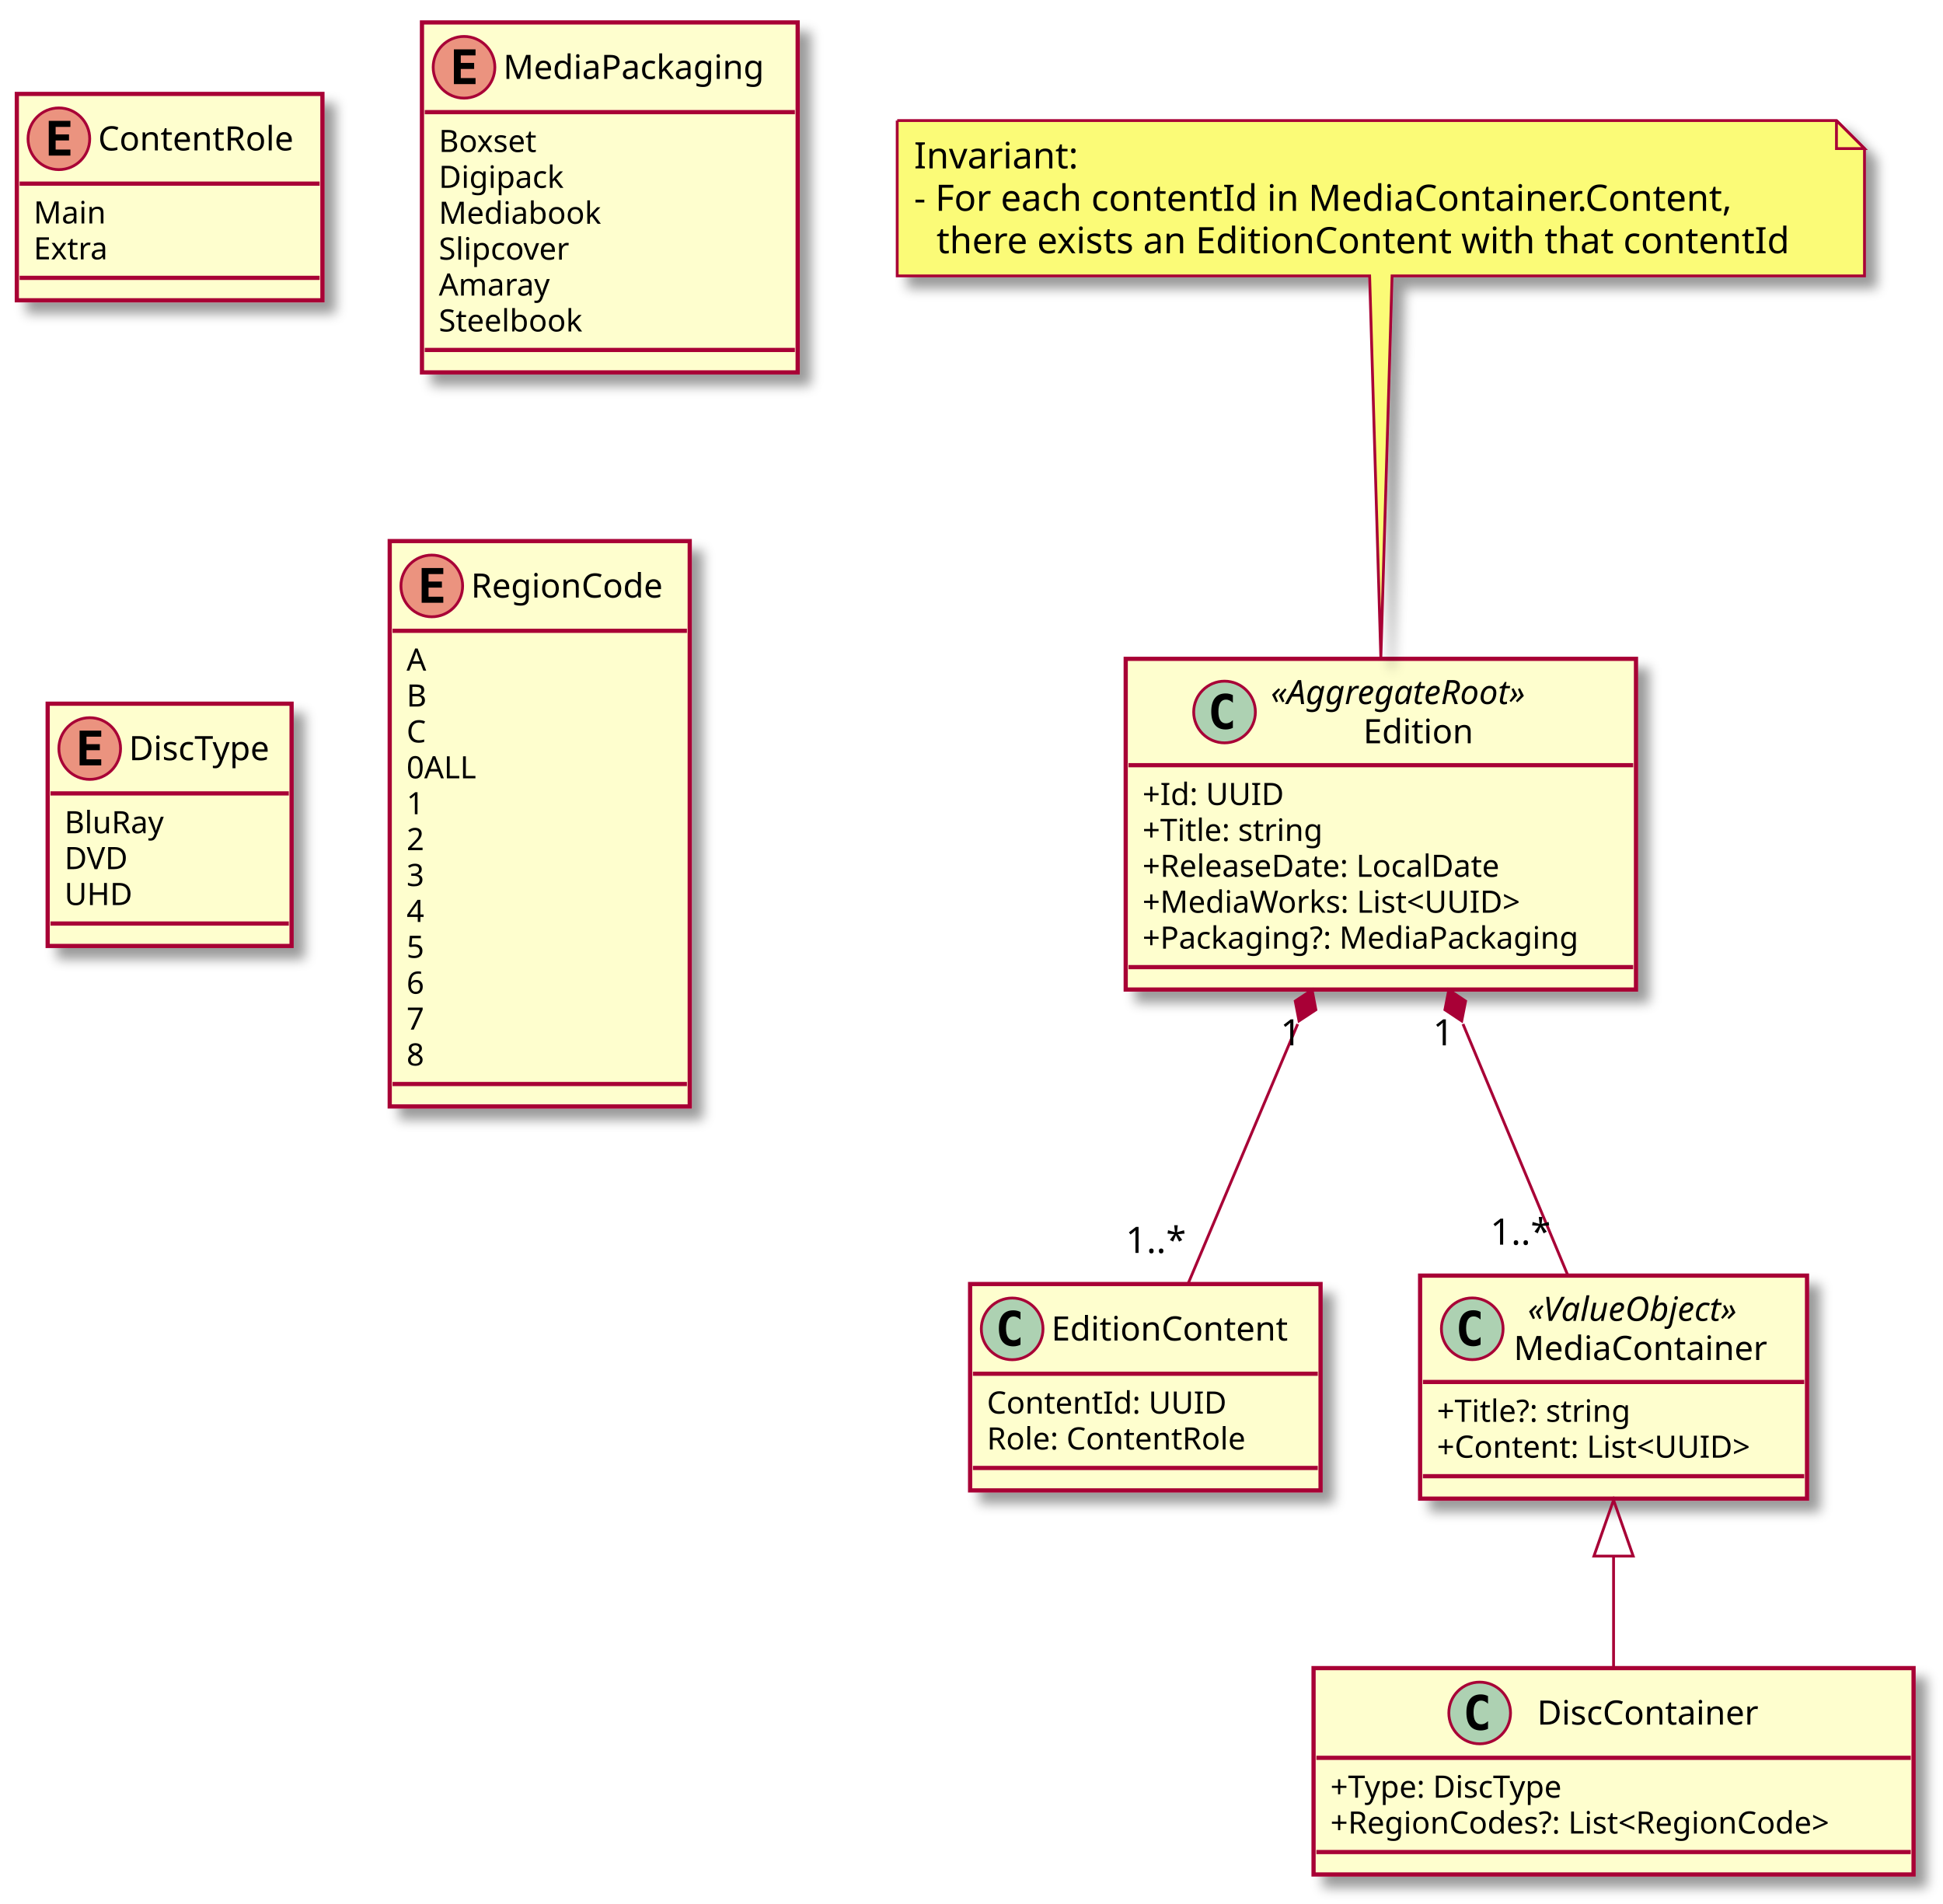
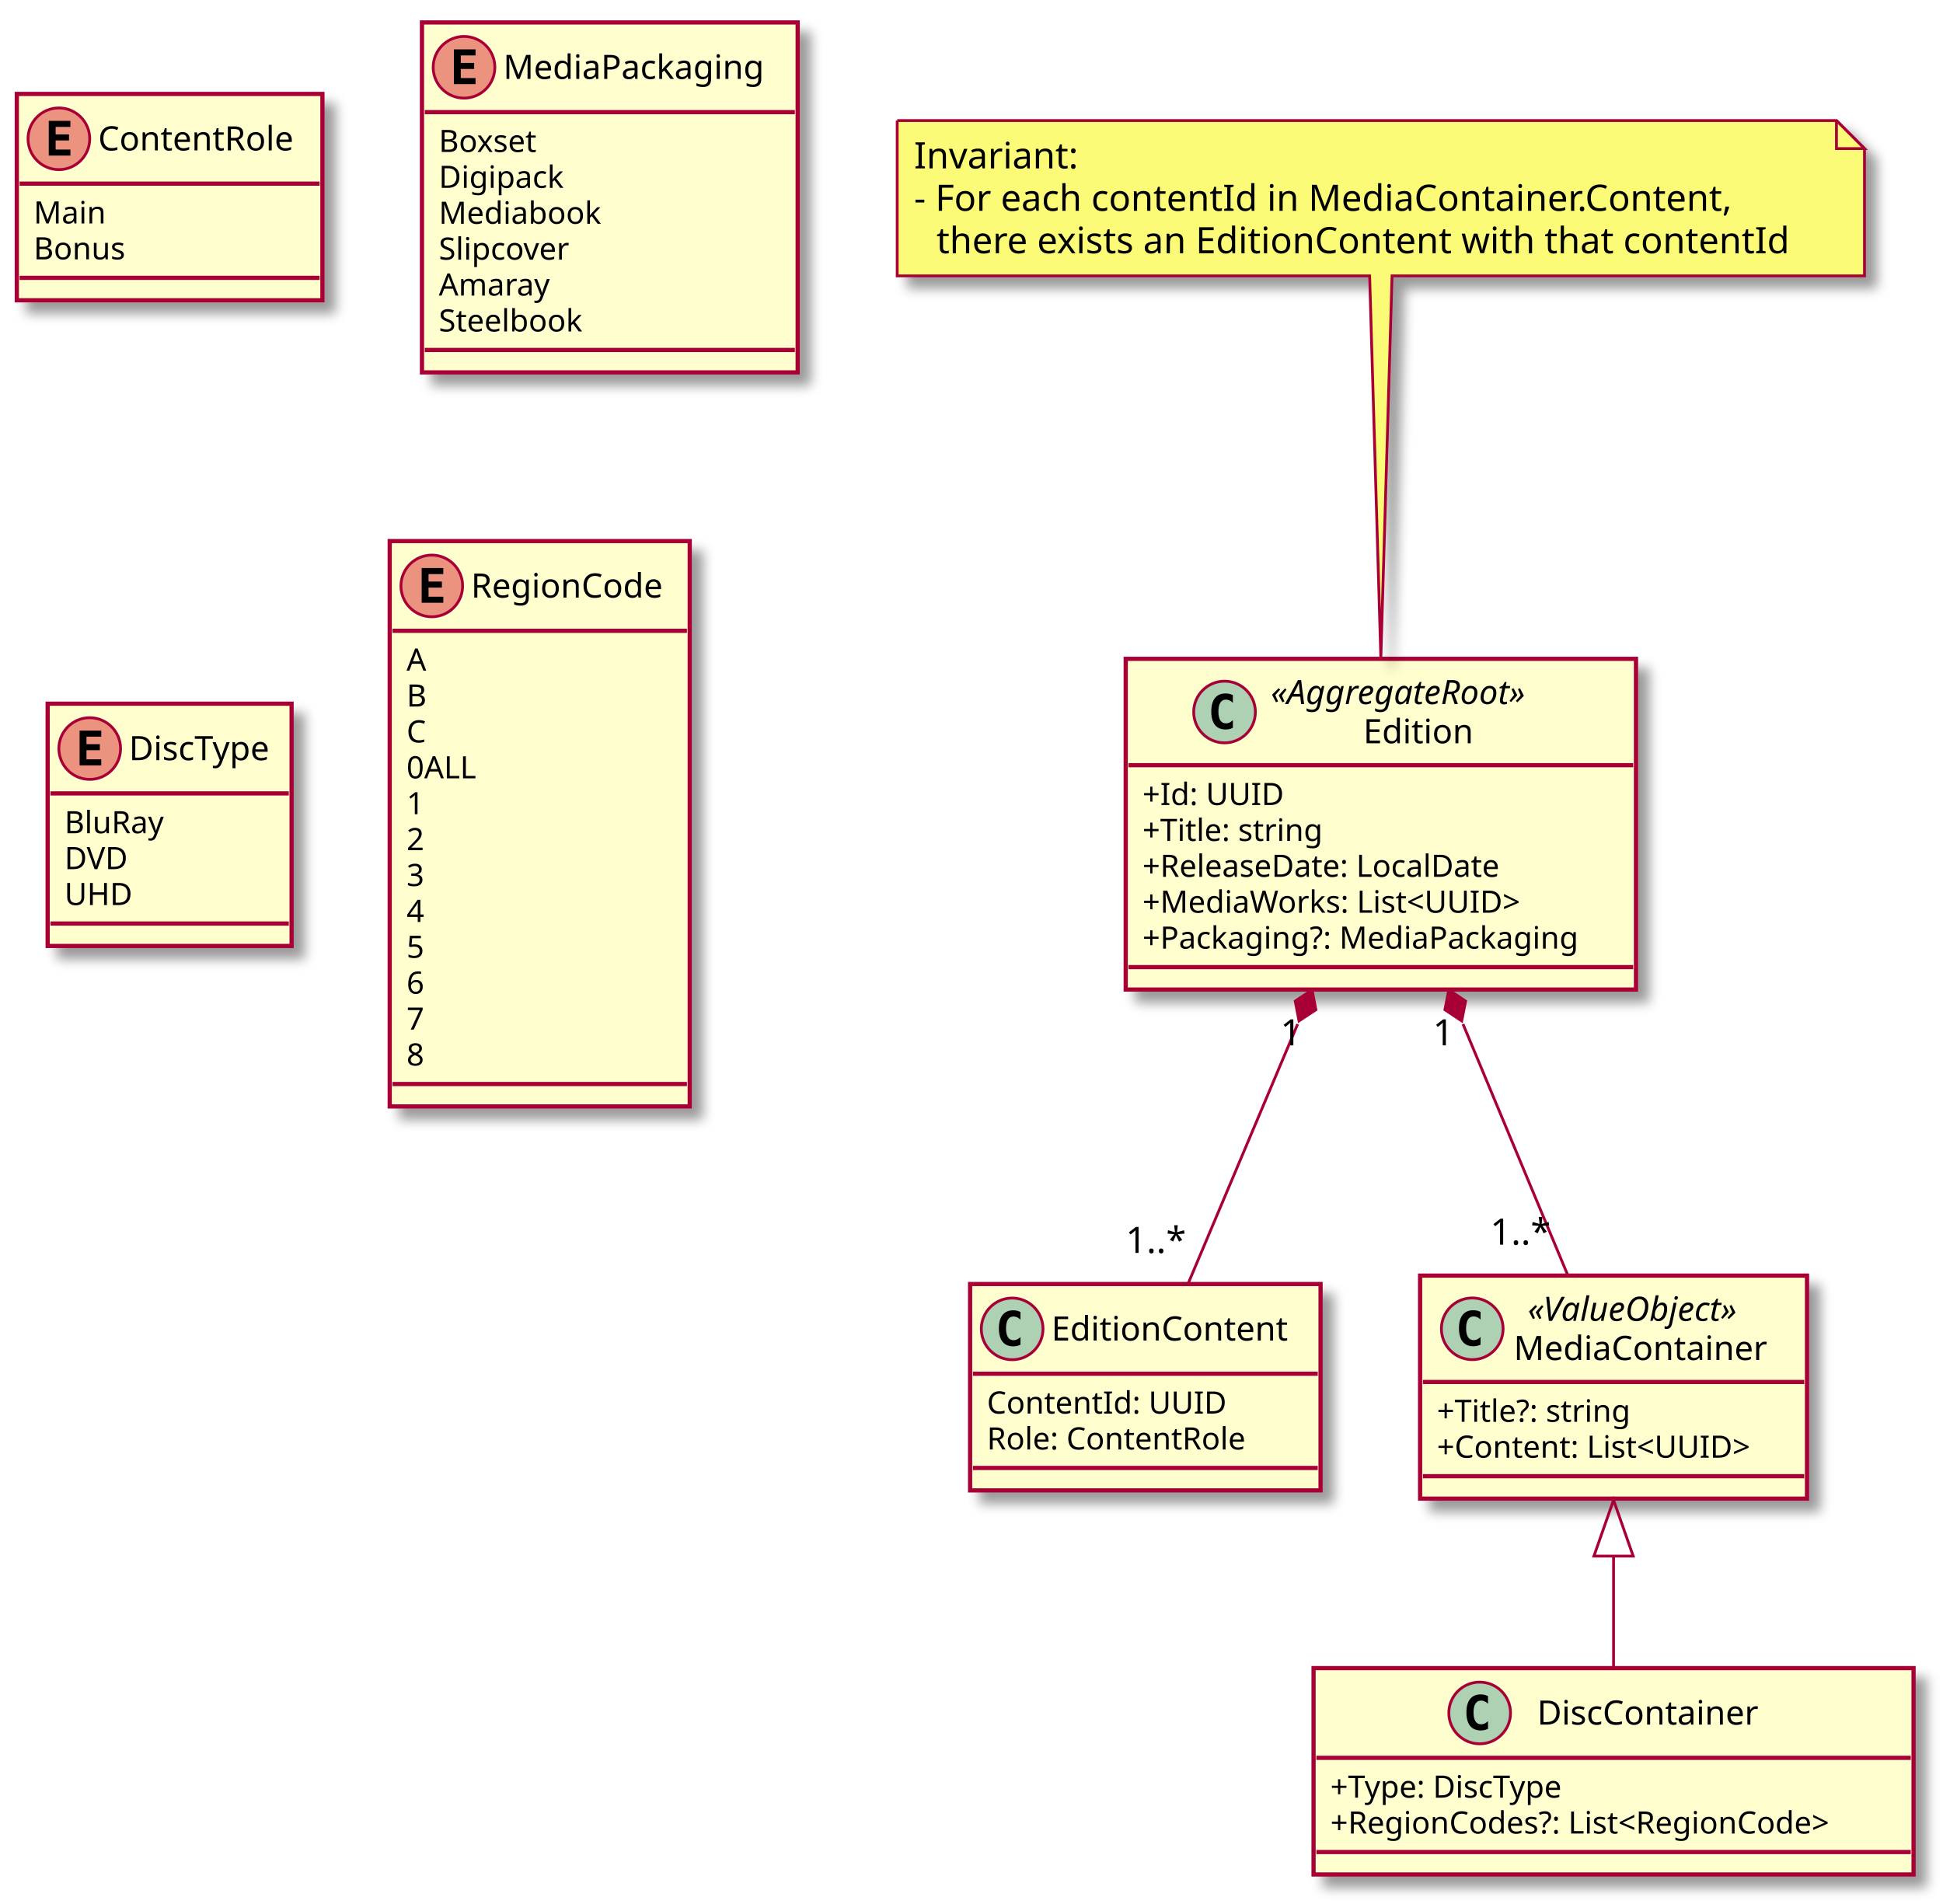
<svg xmlns="http://www.w3.org/2000/svg" contentScriptType="application/ecmascript" contentStyleType="text/css" height="679px" preserveAspectRatio="none" style="width:693px;height:679px;" version="1.1" viewBox="0 0 693 679" width="693px" zoomAndPan="magnify">
  <defs>
-     <filter height="300%" id="fxamy4w5l1fmf" width="300%" x="-1" y="-1">
+     <filter height="300%" id="f1rwgvuwzlitzu" width="300%" x="-1" y="-1">
      <feGaussianBlur result="blurOut" stdDeviation="2.0" />
      <feColorMatrix in="blurOut" result="blurOut2" type="matrix" values="0 0 0 0 0 0 0 0 0 0 0 0 0 0 0 0 0 0 .4 0" />
      <feOffset dx="4.0" dy="4.0" in="blurOut2" result="blurOut3" />
      <feBlend in="SourceGraphic" in2="blurOut3" mode="normal" />
    </filter>
  </defs>
  <g>
-     <rect fill="#FEFECE" filter="url(#fxamy4w5l1fmf)" height="117.961" id="Edition" style="stroke: #A80036; stroke-width: 1.5;" width="182" x="401.5" y="235" />
+     <rect fill="#FEFECE" filter="url(#f1rwgvuwzlitzu)" height="117.961" id="Edition" style="stroke: #A80036; stroke-width: 1.5;" width="182" x="401.5" y="235" />
    <ellipse cx="436.75" cy="253.969" fill="#ADD1B2" rx="11" ry="11" style="stroke: #A80036; stroke-width: 1.0;" />
    <path d="M439.719,259.609 Q439.141,259.906 438.5,260.047 Q437.859,260.203 437.156,260.203 Q434.656,260.203 433.328,258.562 Q432.016,256.906 432.016,253.781 Q432.016,250.656 433.328,249 Q434.656,247.344 437.156,247.344 Q437.859,247.344 438.5,247.5 Q439.156,247.656 439.719,247.953 L439.719,250.672 Q439.094,250.094 438.5,249.828 Q437.906,249.547 437.281,249.547 Q435.938,249.547 435.25,250.625 Q434.562,251.688 434.562,253.781 Q434.562,255.875 435.25,256.953 Q435.938,258.016 437.281,258.016 Q437.906,258.016 438.5,257.75 Q439.094,257.469 439.719,256.891 L439.719,259.609 Z " />
    <text fill="#000000" font-family="sans-serif" font-size="12" font-style="italic" lengthAdjust="spacingAndGlyphs" textLength="109" x="453.25" y="251.139">«AggregateRoot»</text>
    <text fill="#000000" font-family="sans-serif" font-size="12" lengthAdjust="spacingAndGlyphs" textLength="43" x="486.25" y="265.107">Edition</text>
    <line style="stroke: #A80036; stroke-width: 1.5;" x1="402.5" x2="582.5" y1="272.938" y2="272.938" />
    <text fill="#000000" font-family="sans-serif" font-size="11" lengthAdjust="spacingAndGlyphs" textLength="54" x="407.5" y="287.148">+Id: UUID</text>
    <text fill="#000000" font-family="sans-serif" font-size="11" lengthAdjust="spacingAndGlyphs" textLength="74" x="407.5" y="299.953">+Title: string</text>
    <text fill="#000000" font-family="sans-serif" font-size="11" lengthAdjust="spacingAndGlyphs" textLength="143" x="407.5" y="312.757">+ReleaseDate: LocalDate</text>
    <text fill="#000000" font-family="sans-serif" font-size="11" lengthAdjust="spacingAndGlyphs" textLength="149" x="407.5" y="325.562">+MediaWorks: List&lt;UUID&gt;</text>
    <text fill="#000000" font-family="sans-serif" font-size="11" lengthAdjust="spacingAndGlyphs" textLength="170" x="407.5" y="338.367">+Packaging?: MediaPackaging</text>
    <line style="stroke: #A80036; stroke-width: 1.5;" x1="402.5" x2="582.5" y1="344.961" y2="344.961" />
-     <path d="M320,43 L320,98.398 A0,0 0 0 0 320,98.398 L488.5,98.398 L492.5,234.63 L496.5,98.398 L665,98.398 A0,0 0 0 0 665,98.398 L665,53 L655,43 L320,43 A0,0 0 0 0 320,43 " fill="#FBFB77" filter="url(#fxamy4w5l1fmf)" style="stroke: #A80036; stroke-width: 1.0;" />
+     <path d="M320,43 L320,98.398 A0,0 0 0 0 320,98.398 L488.5,98.398 L492.5,234.63 L496.5,98.398 L665,98.398 A0,0 0 0 0 665,98.398 L665,53 L655,43 L320,43 A0,0 0 0 0 320,43 " fill="#FBFB77" filter="url(#f1rwgvuwzlitzu)" style="stroke: #A80036; stroke-width: 1.0;" />
    <path d="M655,43 L655,53 L665,53 L655,43 " fill="#FBFB77" style="stroke: #A80036; stroke-width: 1.0;" />
    <text fill="#000000" font-family="sans-serif" font-size="13" lengthAdjust="spacingAndGlyphs" textLength="59" x="326" y="60.067">Invariant:</text>
    <text fill="#000000" font-family="sans-serif" font-size="13" lengthAdjust="spacingAndGlyphs" textLength="306" x="326" y="75.2">- For each contentId in MediaContainer.Content,</text>
    <text fill="#000000" font-family="sans-serif" font-size="13" lengthAdjust="spacingAndGlyphs" textLength="316" x="334" y="90.332">there exists an EditionContent with that contentId</text>
-     <rect fill="#FEFECE" filter="url(#fxamy4w5l1fmf)" height="73.609" id="EditionContent" style="stroke: #A80036; stroke-width: 1.5;" width="125" x="346" y="458" />
+     <rect fill="#FEFECE" filter="url(#f1rwgvuwzlitzu)" height="73.609" id="EditionContent" style="stroke: #A80036; stroke-width: 1.5;" width="125" x="346" y="458" />
    <ellipse cx="361" cy="474" fill="#ADD1B2" rx="11" ry="11" style="stroke: #A80036; stroke-width: 1.0;" />
    <path d="M363.969,479.641 Q363.391,479.938 362.75,480.078 Q362.109,480.234 361.406,480.234 Q358.906,480.234 357.578,478.594 Q356.266,476.938 356.266,473.812 Q356.266,470.688 357.578,469.031 Q358.906,467.375 361.406,467.375 Q362.109,467.375 362.75,467.531 Q363.406,467.688 363.969,467.984 L363.969,470.703 Q363.344,470.125 362.75,469.859 Q362.156,469.578 361.531,469.578 Q360.188,469.578 359.5,470.656 Q358.812,471.719 358.812,473.812 Q358.812,475.906 359.5,476.984 Q360.188,478.047 361.531,478.047 Q362.156,478.047 362.75,477.781 Q363.344,477.5 363.969,476.922 L363.969,479.641 Z " />
    <text fill="#000000" font-family="sans-serif" font-size="12" lengthAdjust="spacingAndGlyphs" textLength="93" x="375" y="478.154">EditionContent</text>
    <line style="stroke: #A80036; stroke-width: 1.5;" x1="347" x2="470" y1="490" y2="490" />
    <text fill="#000000" font-family="sans-serif" font-size="11" lengthAdjust="spacingAndGlyphs" textLength="89" x="352" y="504.21">ContentId: UUID</text>
    <text fill="#000000" font-family="sans-serif" font-size="11" lengthAdjust="spacingAndGlyphs" textLength="100" x="352" y="517.015">Role: ContentRole</text>
    <line style="stroke: #A80036; stroke-width: 1.5;" x1="347" x2="470" y1="523.609" y2="523.609" />
-     <rect fill="#FEFECE" filter="url(#fxamy4w5l1fmf)" height="73.609" id="ContentRole" style="stroke: #A80036; stroke-width: 1.5;" width="109" x="6" y="33.5" />
+     <rect fill="#FEFECE" filter="url(#f1rwgvuwzlitzu)" height="73.609" id="ContentRole" style="stroke: #A80036; stroke-width: 1.5;" width="109" x="6" y="33.5" />
    <ellipse cx="21" cy="49.5" fill="#EB937F" rx="11" ry="11" style="stroke: #A80036; stroke-width: 1.0;" />
    <path d="M25.109,55.5 L17.391,55.5 L17.391,43.109 L25.109,43.109 L25.109,45.266 L19.844,45.266 L19.844,47.938 L24.609,47.938 L24.609,50.094 L19.844,50.094 L19.844,53.344 L25.109,53.344 L25.109,55.5 Z " />
    <text fill="#000000" font-family="sans-serif" font-size="12" lengthAdjust="spacingAndGlyphs" textLength="77" x="35" y="53.654">ContentRole</text>
    <line style="stroke: #A80036; stroke-width: 1.5;" x1="7" x2="114" y1="65.5" y2="65.5" />
    <text fill="#000000" font-family="sans-serif" font-size="11" lengthAdjust="spacingAndGlyphs" textLength="26" x="12" y="79.71">Main</text>
-     <text fill="#000000" font-family="sans-serif" font-size="11" lengthAdjust="spacingAndGlyphs" textLength="29" x="12" y="92.515">Extra</text>
+     <text fill="#000000" font-family="sans-serif" font-size="11" lengthAdjust="spacingAndGlyphs" textLength="36" x="12" y="92.515">Bonus</text>
    <line style="stroke: #A80036; stroke-width: 1.5;" x1="7" x2="114" y1="99.109" y2="99.109" />
-     <rect fill="#FEFECE" filter="url(#fxamy4w5l1fmf)" height="79.547" id="MediaContainer" style="stroke: #A80036; stroke-width: 1.5;" width="138" x="506.5" y="455" />
+     <rect fill="#FEFECE" filter="url(#f1rwgvuwzlitzu)" height="79.547" id="MediaContainer" style="stroke: #A80036; stroke-width: 1.5;" width="138" x="506.5" y="455" />
    <ellipse cx="525.1" cy="473.969" fill="#ADD1B2" rx="11" ry="11" style="stroke: #A80036; stroke-width: 1.0;" />
    <path d="M528.069,479.609 Q527.491,479.906 526.85,480.047 Q526.209,480.203 525.506,480.203 Q523.006,480.203 521.678,478.562 Q520.366,476.906 520.366,473.781 Q520.366,470.656 521.678,469 Q523.006,467.344 525.506,467.344 Q526.209,467.344 526.85,467.5 Q527.506,467.656 528.069,467.953 L528.069,470.672 Q527.444,470.094 526.85,469.828 Q526.256,469.547 525.631,469.547 Q524.288,469.547 523.6,470.625 Q522.913,471.688 522.913,473.781 Q522.913,475.875 523.6,476.953 Q524.288,478.016 525.631,478.016 Q526.256,478.016 526.85,477.75 Q527.444,477.469 528.069,476.891 L528.069,479.609 Z " />
    <text fill="#000000" font-family="sans-serif" font-size="12" font-style="italic" lengthAdjust="spacingAndGlyphs" textLength="88" x="544.9" y="471.139">«ValueObject»</text>
    <text fill="#000000" font-family="sans-serif" font-size="12" lengthAdjust="spacingAndGlyphs" textLength="98" x="539.9" y="485.107">MediaContainer</text>
    <line style="stroke: #A80036; stroke-width: 1.5;" x1="507.5" x2="643.5" y1="492.938" y2="492.938" />
    <text fill="#000000" font-family="sans-serif" font-size="11" lengthAdjust="spacingAndGlyphs" textLength="80" x="512.5" y="507.148">+Title?: string</text>
    <text fill="#000000" font-family="sans-serif" font-size="11" lengthAdjust="spacingAndGlyphs" textLength="126" x="512.5" y="519.953">+Content: List&lt;UUID&gt;</text>
    <line style="stroke: #A80036; stroke-width: 1.5;" x1="507.5" x2="643.5" y1="526.547" y2="526.547" />
-     <rect fill="#FEFECE" filter="url(#fxamy4w5l1fmf)" height="73.609" id="DiscContainer" style="stroke: #A80036; stroke-width: 1.5;" width="214" x="468.5" y="595" />
+     <rect fill="#FEFECE" filter="url(#f1rwgvuwzlitzu)" height="73.609" id="DiscContainer" style="stroke: #A80036; stroke-width: 1.5;" width="214" x="468.5" y="595" />
    <ellipse cx="527.75" cy="611" fill="#ADD1B2" rx="11" ry="11" style="stroke: #A80036; stroke-width: 1.0;" />
    <path d="M530.719,616.641 Q530.141,616.938 529.5,617.078 Q528.859,617.234 528.156,617.234 Q525.656,617.234 524.328,615.594 Q523.016,613.938 523.016,610.812 Q523.016,607.688 524.328,606.031 Q525.656,604.375 528.156,604.375 Q528.859,604.375 529.5,604.531 Q530.156,604.688 530.719,604.984 L530.719,607.703 Q530.094,607.125 529.5,606.859 Q528.906,606.578 528.281,606.578 Q526.938,606.578 526.25,607.656 Q525.562,608.719 525.562,610.812 Q525.562,612.906 526.25,613.984 Q526.938,615.047 528.281,615.047 Q528.906,615.047 529.5,614.781 Q530.094,614.5 530.719,613.922 L530.719,616.641 Z " />
    <text fill="#000000" font-family="sans-serif" font-size="12" lengthAdjust="spacingAndGlyphs" textLength="87" x="548.25" y="615.154">DiscContainer</text>
    <line style="stroke: #A80036; stroke-width: 1.5;" x1="469.5" x2="681.5" y1="627" y2="627" />
    <text fill="#000000" font-family="sans-serif" font-size="11" lengthAdjust="spacingAndGlyphs" textLength="95" x="474.5" y="641.21">+Type: DiscType</text>
    <text fill="#000000" font-family="sans-serif" font-size="11" lengthAdjust="spacingAndGlyphs" textLength="202" x="474.5" y="654.015">+RegionCodes?: List&lt;RegionCode&gt;</text>
    <line style="stroke: #A80036; stroke-width: 1.5;" x1="469.5" x2="681.5" y1="660.609" y2="660.609" />
-     <rect fill="#FEFECE" filter="url(#fxamy4w5l1fmf)" height="124.828" id="MediaPackaging" style="stroke: #A80036; stroke-width: 1.5;" width="134" x="150.5" y="8" />
+     <rect fill="#FEFECE" filter="url(#f1rwgvuwzlitzu)" height="124.828" id="MediaPackaging" style="stroke: #A80036; stroke-width: 1.5;" width="134" x="150.5" y="8" />
    <ellipse cx="165.5" cy="24" fill="#EB937F" rx="11" ry="11" style="stroke: #A80036; stroke-width: 1.0;" />
    <path d="M169.609,30 L161.891,30 L161.891,17.609 L169.609,17.609 L169.609,19.766 L164.344,19.766 L164.344,22.438 L169.109,22.438 L169.109,24.594 L164.344,24.594 L164.344,27.844 L169.609,27.844 L169.609,30 Z " />
    <text fill="#000000" font-family="sans-serif" font-size="12" lengthAdjust="spacingAndGlyphs" textLength="102" x="179.5" y="28.154">MediaPackaging</text>
    <line style="stroke: #A80036; stroke-width: 1.5;" x1="151.5" x2="283.5" y1="40" y2="40" />
    <text fill="#000000" font-family="sans-serif" font-size="11" lengthAdjust="spacingAndGlyphs" textLength="39" x="156.5" y="54.21">Boxset</text>
    <text fill="#000000" font-family="sans-serif" font-size="11" lengthAdjust="spacingAndGlyphs" textLength="47" x="156.5" y="67.015">Digipack</text>
    <text fill="#000000" font-family="sans-serif" font-size="11" lengthAdjust="spacingAndGlyphs" textLength="60" x="156.5" y="79.82">Mediabook</text>
    <text fill="#000000" font-family="sans-serif" font-size="11" lengthAdjust="spacingAndGlyphs" textLength="52" x="156.5" y="92.624">Slipcover</text>
    <text fill="#000000" font-family="sans-serif" font-size="11" lengthAdjust="spacingAndGlyphs" textLength="43" x="156.5" y="105.429">Amaray</text>
    <text fill="#000000" font-family="sans-serif" font-size="11" lengthAdjust="spacingAndGlyphs" textLength="56" x="156.5" y="118.234">Steelbook</text>
    <line style="stroke: #A80036; stroke-width: 1.5;" x1="151.5" x2="283.5" y1="124.828" y2="124.828" />
-     <rect fill="#FEFECE" filter="url(#fxamy4w5l1fmf)" height="86.414" id="DiscType" style="stroke: #A80036; stroke-width: 1.5;" width="87" x="17" y="251" />
+     <rect fill="#FEFECE" filter="url(#f1rwgvuwzlitzu)" height="86.414" id="DiscType" style="stroke: #A80036; stroke-width: 1.5;" width="87" x="17" y="251" />
    <ellipse cx="32" cy="267" fill="#EB937F" rx="11" ry="11" style="stroke: #A80036; stroke-width: 1.0;" />
    <path d="M36.109,273 L28.391,273 L28.391,260.609 L36.109,260.609 L36.109,262.766 L30.844,262.766 L30.844,265.438 L35.609,265.438 L35.609,267.594 L30.844,267.594 L30.844,270.844 L36.109,270.844 L36.109,273 Z " />
    <text fill="#000000" font-family="sans-serif" font-size="12" lengthAdjust="spacingAndGlyphs" textLength="55" x="46" y="271.154">DiscType</text>
    <line style="stroke: #A80036; stroke-width: 1.5;" x1="18" x2="103" y1="283" y2="283" />
    <text fill="#000000" font-family="sans-serif" font-size="11" lengthAdjust="spacingAndGlyphs" textLength="38" x="23" y="297.21">BluRay</text>
    <text fill="#000000" font-family="sans-serif" font-size="11" lengthAdjust="spacingAndGlyphs" textLength="23" x="23" y="310.015">DVD</text>
    <text fill="#000000" font-family="sans-serif" font-size="11" lengthAdjust="spacingAndGlyphs" textLength="24" x="23" y="322.82">UHD</text>
    <line style="stroke: #A80036; stroke-width: 1.5;" x1="18" x2="103" y1="329.414" y2="329.414" />
-     <rect fill="#FEFECE" filter="url(#fxamy4w5l1fmf)" height="201.656" id="RegionCode" style="stroke: #A80036; stroke-width: 1.5;" width="107" x="139" y="193" />
+     <rect fill="#FEFECE" filter="url(#f1rwgvuwzlitzu)" height="201.656" id="RegionCode" style="stroke: #A80036; stroke-width: 1.5;" width="107" x="139" y="193" />
    <ellipse cx="154" cy="209" fill="#EB937F" rx="11" ry="11" style="stroke: #A80036; stroke-width: 1.0;" />
    <path d="M158.109,215 L150.391,215 L150.391,202.609 L158.109,202.609 L158.109,204.766 L152.844,204.766 L152.844,207.438 L157.609,207.438 L157.609,209.594 L152.844,209.594 L152.844,212.844 L158.109,212.844 L158.109,215 Z " />
    <text fill="#000000" font-family="sans-serif" font-size="12" lengthAdjust="spacingAndGlyphs" textLength="75" x="168" y="213.154">RegionCode</text>
    <line style="stroke: #A80036; stroke-width: 1.5;" x1="140" x2="245" y1="225" y2="225" />
    <text fill="#000000" font-family="sans-serif" font-size="11" lengthAdjust="spacingAndGlyphs" textLength="7" x="145" y="239.21">A</text>
    <text fill="#000000" font-family="sans-serif" font-size="11" lengthAdjust="spacingAndGlyphs" textLength="8" x="145" y="252.015">B</text>
    <text fill="#000000" font-family="sans-serif" font-size="11" lengthAdjust="spacingAndGlyphs" textLength="8" x="145" y="264.82">C</text>
    <text fill="#000000" font-family="sans-serif" font-size="11" lengthAdjust="spacingAndGlyphs" textLength="26" x="145" y="277.625">0ALL</text>
    <text fill="#000000" font-family="sans-serif" font-size="11" lengthAdjust="spacingAndGlyphs" textLength="7" x="145" y="290.429">1</text>
    <text fill="#000000" font-family="sans-serif" font-size="11" lengthAdjust="spacingAndGlyphs" textLength="7" x="145" y="303.234">2</text>
    <text fill="#000000" font-family="sans-serif" font-size="11" lengthAdjust="spacingAndGlyphs" textLength="7" x="145" y="316.039">3</text>
    <text fill="#000000" font-family="sans-serif" font-size="11" lengthAdjust="spacingAndGlyphs" textLength="7" x="145" y="328.843">4</text>
    <text fill="#000000" font-family="sans-serif" font-size="11" lengthAdjust="spacingAndGlyphs" textLength="7" x="145" y="341.648">5</text>
    <text fill="#000000" font-family="sans-serif" font-size="11" lengthAdjust="spacingAndGlyphs" textLength="7" x="145" y="354.453">6</text>
    <text fill="#000000" font-family="sans-serif" font-size="11" lengthAdjust="spacingAndGlyphs" textLength="7" x="145" y="367.257">7</text>
    <text fill="#000000" font-family="sans-serif" font-size="11" lengthAdjust="spacingAndGlyphs" textLength="7" x="145" y="380.062">8</text>
    <line style="stroke: #A80036; stroke-width: 1.5;" x1="140" x2="245" y1="386.656" y2="386.656" />
    <path d="M462.83,365.28 C449.65,396.52 434.68,431.98 423.8,457.76 " fill="none" id="Edition&lt;-EditionContent" style="stroke: #A80036; stroke-width: 1.0;" />
    <polygon fill="#A80036" points="467.98,353.09,461.961,357.06,463.31,364.144,469.33,360.174,467.98,353.09" style="stroke: #A80036; stroke-width: 1.0;" />
    <text fill="#000000" font-family="sans-serif" font-size="13" lengthAdjust="spacingAndGlyphs" textLength="8" x="456.682" y="372.866">1</text>
    <text fill="#000000" font-family="sans-serif" font-size="13" lengthAdjust="spacingAndGlyphs" textLength="23" x="401.477" y="446.904">1..*</text>
    <path d="M521.8,365.26 C534.34,395.31 548.5,429.26 559.13,454.75 " fill="none" id="Edition&lt;-MediaContainer" style="stroke: #A80036; stroke-width: 1.0;" />
    <polygon fill="#A80036" points="516.73,353.09,515.348,360.168,521.35,364.165,522.732,357.087,516.73,353.09" style="stroke: #A80036; stroke-width: 1.0;" />
    <text fill="#000000" font-family="sans-serif" font-size="13" lengthAdjust="spacingAndGlyphs" textLength="8" x="511.069" y="372.866">1</text>
    <text fill="#000000" font-family="sans-serif" font-size="13" lengthAdjust="spacingAndGlyphs" textLength="23" x="531.514" y="443.957">1..*</text>
    <path d="M575.5,555.46 C575.5,568.86 575.5,582.7 575.5,594.81 " fill="none" id="MediaContainer&lt;-DiscContainer" style="stroke: #A80036; stroke-width: 1.0;" />
    <polygon fill="none" points="568.5,555.05,575.5,535.05,582.5,555.05,568.5,555.05" style="stroke: #A80036; stroke-width: 1.0;" />
  </g>
</svg>
